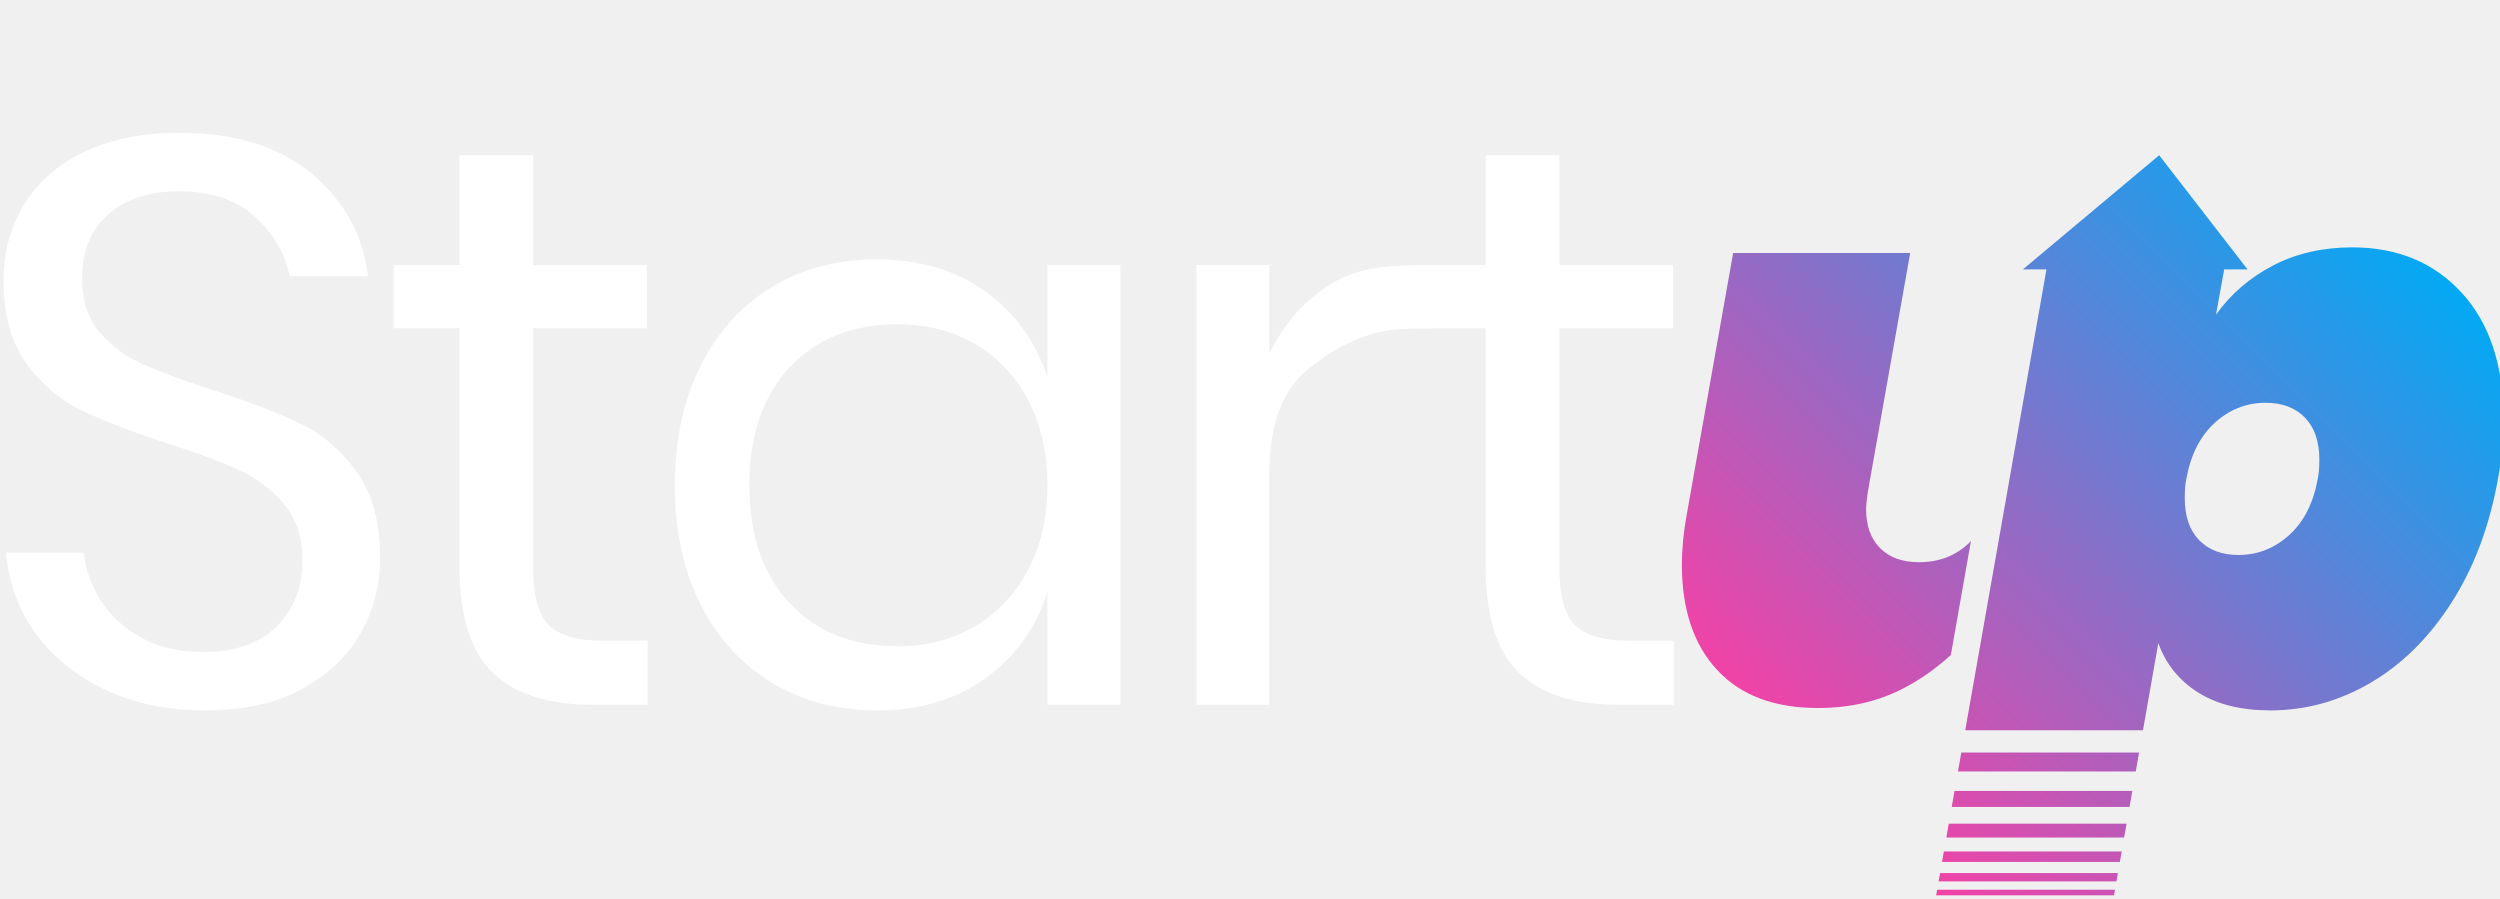
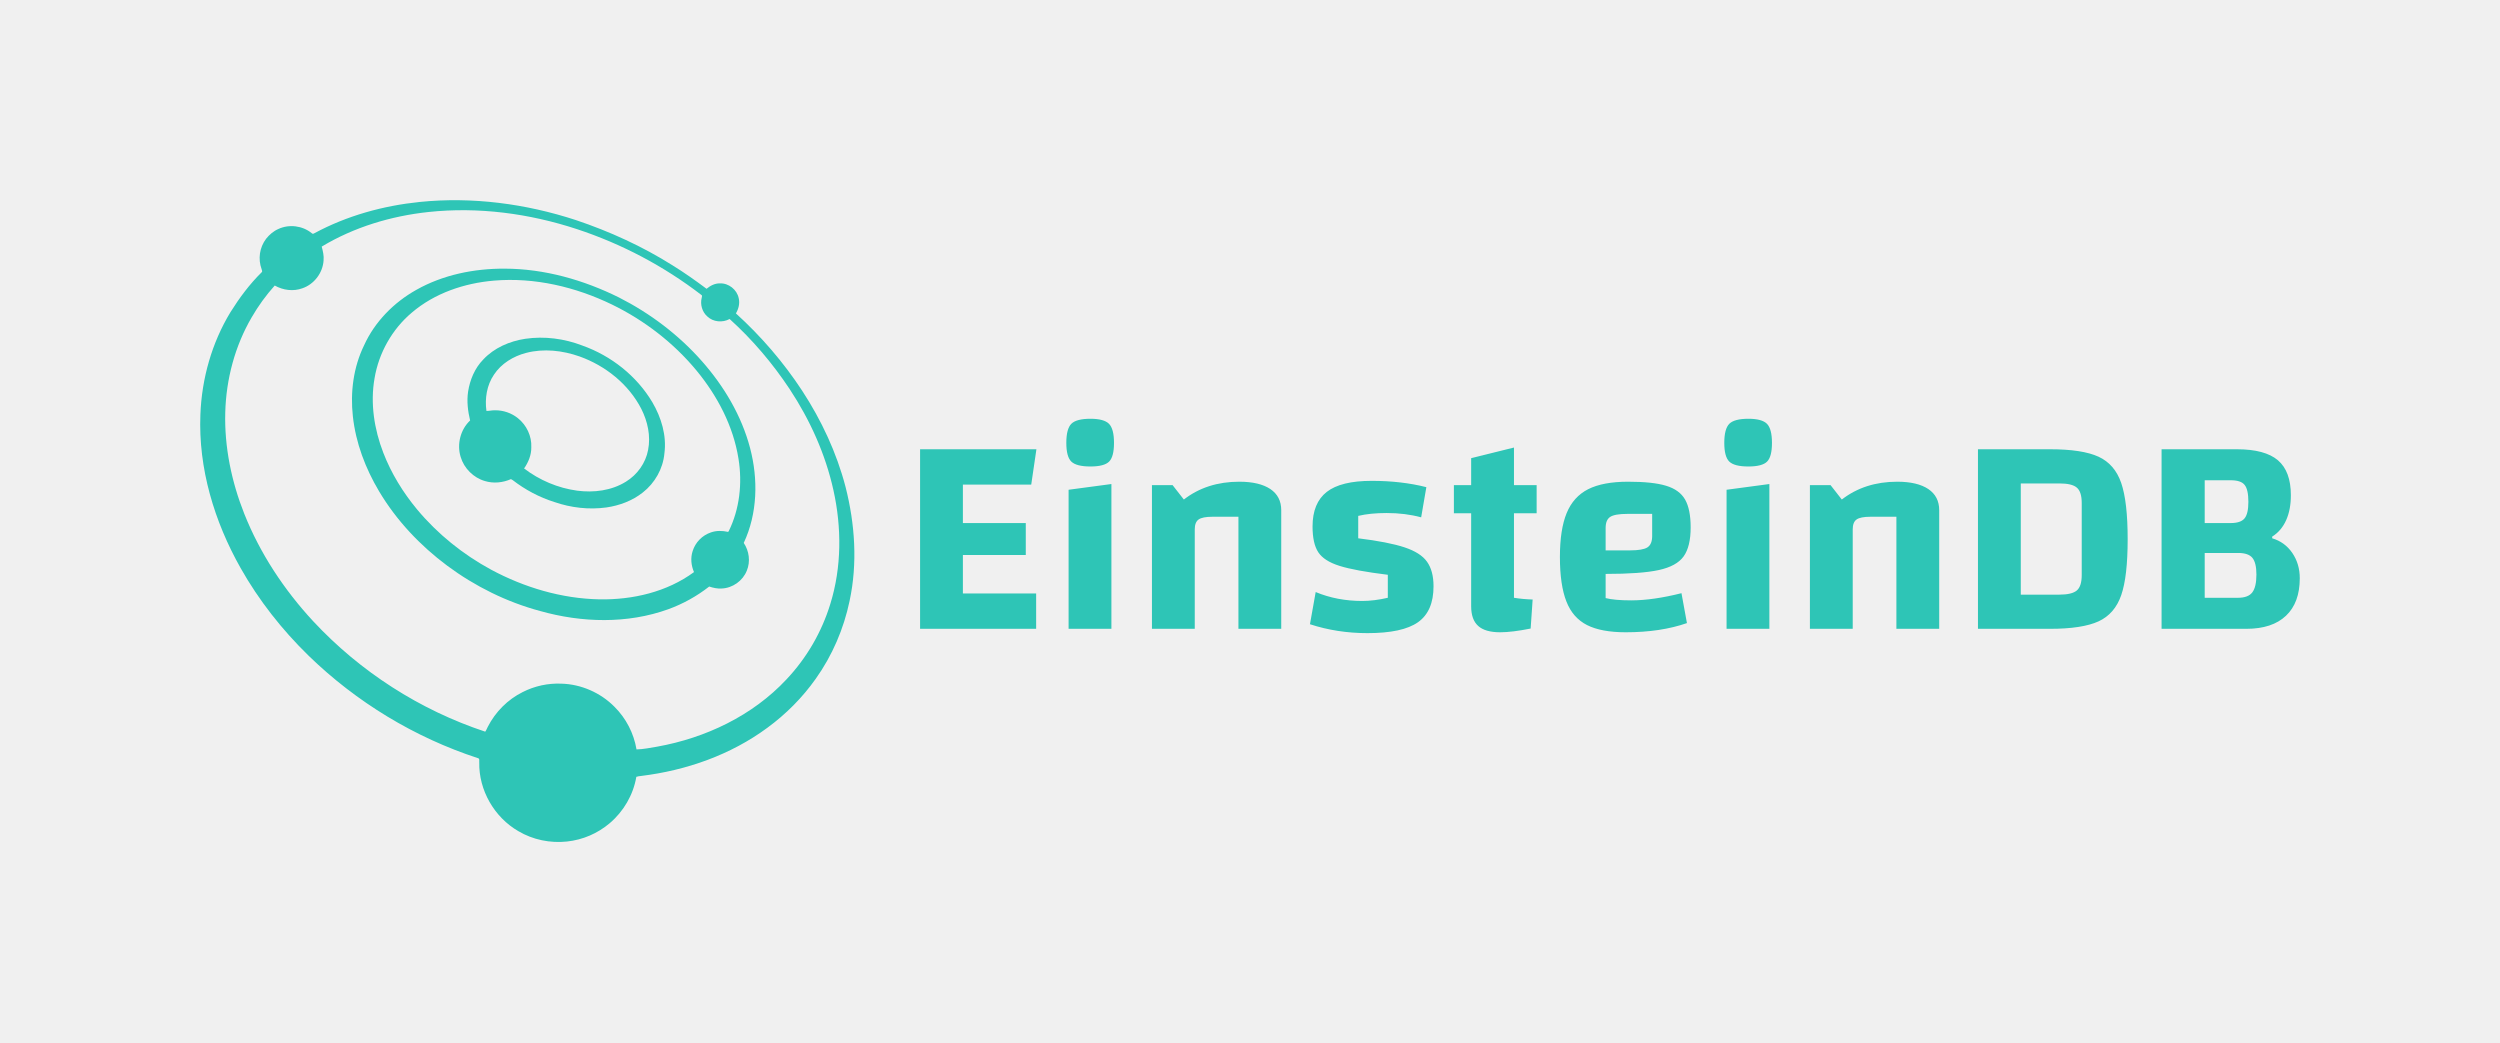
- <svg xmlns="http://www.w3.org/2000/svg" version="1.1" id="Layer_1" x="0px" y="0px" width="489.143px" height="175.715px" viewBox="0 0 489.143 175.715" enable-background="new 0 0 489.143 175.715" xml:space="preserve">
-   <g>
-     <path fill="#FFFFFF" d="M70.613,123.792c-2.508,4.494-6.324,8.15-11.444,10.971c-5.121,2.82-11.442,4.232-18.965,4.232   c-7.315,0-13.818-1.332-19.514-3.998c-5.696-2.664-10.241-6.32-13.638-10.971c-3.395-4.648-5.355-9.953-5.876-15.91h15.205   c0.313,3.135,1.382,6.191,3.212,9.17c1.826,2.979,4.441,5.434,7.838,7.367c3.393,1.934,7.496,2.898,12.302,2.898   c6.27,0,11.075-1.668,14.42-5.014c3.342-3.344,5.015-7.627,5.015-12.854c0-4.492-1.176-8.15-3.527-10.973   c-2.351-2.82-5.251-5.039-8.699-6.66c-3.448-1.619-8.151-3.371-14.105-5.252c-7.001-2.297-12.618-4.467-16.851-6.504   c-4.233-2.038-7.836-5.094-10.814-9.169c-2.979-4.075-4.469-9.457-4.469-16.145c0-5.745,1.386-10.816,4.154-15.203   c2.768-4.39,6.741-7.785,11.914-10.189c5.172-2.402,11.259-3.605,18.26-3.605c10.866,0,19.488,2.641,25.862,7.916   c6.374,5.278,10.083,11.991,11.129,20.142h-15.36c-0.837-4.389-3.085-8.253-6.739-11.599c-3.661-3.343-8.623-5.015-14.892-5.015   c-5.747,0-10.345,1.489-13.793,4.467c-3.449,2.979-5.173,7.185-5.173,12.617c0,4.286,1.123,7.758,3.37,10.423   c2.247,2.665,5.041,4.757,8.387,6.27c3.342,1.517,7.938,3.213,13.792,5.095c7.105,2.299,12.824,4.495,17.163,6.583   c4.335,2.092,8.017,5.251,11.048,9.483c3.032,4.232,4.547,9.852,4.547,16.85C74.374,114.44,73.12,119.299,70.613,123.792z" />
-     <path fill="#FFFFFF" d="M126.725,125.358v12.539h-10.66c-8.778,0-15.336-2.088-19.671-6.27c-4.336-4.178-6.503-11.18-6.503-21.002   V64.229H77.038V51.846h12.854V30.373h14.417v21.474h22.259v12.383h-22.259v46.709c0,5.539,1.021,9.326,3.057,11.363   c2.037,2.037,5.566,3.057,10.579,3.057H126.725z" />
-     <path fill="#FFFFFF" d="M192.786,57.019c5.8,4.181,9.85,9.772,12.148,16.77V51.846h14.265v86.051h-14.265v-21.943   c-2.298,7.002-6.348,12.594-12.148,16.771c-5.799,4.182-12.879,6.27-21.238,6.27c-7.628,0-14.418-1.775-20.375-5.328   s-10.634-8.646-14.029-15.283c-3.395-6.635-5.094-14.445-5.094-23.434c0-8.985,1.699-16.822,5.094-23.511   c3.395-6.686,8.072-11.807,14.029-15.361c5.957-3.551,12.747-5.33,20.375-5.33C179.907,50.749,186.987,52.84,192.786,57.019z    M154.543,71.83c-5.278,5.591-7.915,13.299-7.915,23.12c0,9.824,2.636,17.531,7.915,23.119c5.274,5.592,12.303,8.387,21.083,8.387   c5.643,0,10.681-1.305,15.124-3.918c4.439-2.611,7.917-6.295,10.423-11.051c2.507-4.754,3.761-10.268,3.761-16.537   s-1.254-11.807-3.761-16.614c-2.506-4.806-5.984-8.489-10.423-11.05c-4.443-2.56-9.481-3.841-15.124-3.841   C166.845,63.444,159.817,66.242,154.543,71.83z" />
-     <path fill="#FFFFFF" d="M260.736,55.373c5.432-3.292,11.912-3.526,19.435-3.526v12.383l-4.388,0.081   c-8.049,0-14.631,3.708-19.75,7.834c-5.121,4.129-7.679,10.947-7.679,20.454v45.299h-14.265V51.846h14.265v17.398   C251.174,63.288,255.302,58.664,260.736,55.373z" />
-     <path fill="#FFFFFF" d="M327.506,125.358v12.539h-10.658c-8.779,0-15.336-2.088-19.673-6.27c-4.337-4.178-6.503-11.18-6.503-21.002   V64.229h-12.854V51.846h12.854V30.373h14.42v21.474h22.256v12.383h-22.256v46.709c0,5.539,1.018,9.326,3.057,11.363   c2.037,2.037,5.564,3.057,10.579,3.057H327.506z" />
-     <path fill="none" stroke="#231F20" stroke-miterlimit="10" d="M422.613,1.086" />
-     <path fill="none" stroke="#231F20" stroke-miterlimit="10" d="M398.302,149.483" />
-     <linearGradient id="SVGID_1_" gradientUnits="userSpaceOnUse" x1="347.858" y1="146.127" x2="459.196" y2="34.79">
-       <stop offset="0" style="stop-color:#F441A5" />
-       <stop offset="1" style="stop-color:#03A9F4" />
-     </linearGradient>
-     <path fill="url(#SVGID_1_)" d="M381.697,128.151c-2.728,2.506-5.755,4.678-9.133,6.453c-4.962,2.615-10.579,3.922-16.848,3.922   c-8.57,0-15.152-2.482-19.75-7.447c-4.599-4.961-6.896-11.834-6.896-20.611c0-3.029,0.312-6.27,0.941-9.717l9.091-51.255h34.64   l-8.308,46.867c-0.211,1.463-0.315,2.561-0.315,3.291c0,3.24,0.915,5.775,2.743,7.602c1.828,1.828,4.362,2.744,7.603,2.744   c3.864,0,7.104-1.229,9.719-3.684c0.166-0.156,0.296-0.346,0.456-0.51L381.697,128.151z M380.812,163.872h34.789l0.479-2.721   h-34.786L380.812,163.872z M381.869,157.885h34.785l0.551-3.129H382.42L381.869,157.885z M383.092,150.946h34.782l0.653-3.713   h-34.781L383.092,150.946z M379.972,168.641h34.792l0.358-2.049h-34.789L379.972,168.641z M378.823,175.172h34.793l0.191-1.09   h-34.793L378.823,175.172z M379.301,172.45h34.794l0.286-1.633h-34.79L379.301,172.45z M489.845,82.098   c0,3.972-0.368,7.836-1.098,11.598c-1.673,9.303-4.702,17.373-9.093,24.217c-4.388,6.846-9.664,12.068-15.829,15.674   s-12.696,5.408-19.593,5.408c-5.748,0-10.477-1.176-14.185-3.527c-3.712-2.35-6.296-5.564-7.759-9.639l-2.998,17.051h-34.778   l15.892-90.166h-4.621l26.676-22.341l17.292,22.341h-4.569l-1.608,8.85c2.926-4.075,6.662-7.289,11.208-9.64   c4.545-2.35,9.69-3.526,15.438-3.526c8.882,0,16.038,2.978,21.475,8.935C487.126,63.288,489.845,71.544,489.845,82.098z    M453.797,89.934c0-3.551-0.942-6.294-2.824-8.229c-1.879-1.933-4.442-2.899-7.679-2.899c-3.763,0-7.082,1.307-9.953,3.918   c-2.875,2.614-4.729,6.27-5.566,10.972c-0.208,0.941-0.313,2.195-0.313,3.762c0,3.555,0.942,6.297,2.821,8.23   c1.882,1.934,4.441,2.898,7.681,2.898c3.762,0,7.078-1.305,9.952-3.918c2.874-2.611,4.728-6.27,5.565-10.973   C453.689,92.756,453.797,91.502,453.797,89.934z M378.534,176.803h34.794l0.096-0.543H378.63L378.534,176.803z" />
+ <svg xmlns="http://www.w3.org/2000/svg" id="SvgjsSvg302232" width="4096" height="1707.513" version="1.1">
+   <defs id="SvgjsDefs302233" />
+   <g id="SvgjsG302234" transform="translate(328, 328) scale(34.4)" opacity="1">
+     <defs id="SvgjsDefs76785" />
+     <g id="SvgjsG76786" transform="scale(0.2164502)" opacity="1">
+       <g id="SvgjsG76787" class="text" transform="translate(309.1233, 94.31502) scale(1)" light-content="false" fill="#2ec5b6">
+         <path d="M-141.3 -7.78L-141.3 -16.25L-127.46 -16.25L-127.46 -23.27L-141.3 -23.27L-141.3 -31.74L-126.26 -31.74L-125.12 -39.51L-150.72 -39.51L-150.72 0L-125.18 0L-125.18 -7.78Z M-118.54 0ZM-108.62 -31.86L-118.04 -30.6L-118.04 0L-108.62 0ZM-117.44 -36.8C-116.7 -36.08 -115.3 -35.72 -113.23 -35.72C-111.21 -35.72 -109.84 -36.08 -109.12 -36.8C-108.41 -37.51 -108.05 -38.88 -108.05 -40.91C-108.05 -42.97 -108.42 -44.37 -109.15 -45.11C-109.89 -45.85 -111.25 -46.22 -113.23 -46.22C-115.3 -46.22 -116.7 -45.85 -117.44 -45.11C-118.17 -44.37 -118.54 -42.97 -118.54 -40.91C-118.54 -38.88 -118.17 -37.51 -117.44 -36.8Z M-99.7 -31.61L-99.7 0L-90.28 0L-90.28 -21.88C-90.28 -22.93 -90 -23.66 -89.43 -24.06C-88.86 -24.46 -87.84 -24.66 -86.36 -24.66L-80.67 -24.66L-80.67 0L-71.25 0L-71.25 -26.11C-71.25 -28.13 -72.05 -29.68 -73.65 -30.76C-75.26 -31.83 -77.53 -32.37 -80.48 -32.37C-85.25 -32.37 -89.31 -31.06 -92.68 -28.45L-95.15 -31.61Z M-61.23 -30.13C-63.32 -28.5 -64.36 -25.96 -64.36 -22.51C-64.36 -20.02 -63.94 -18.13 -63.1 -16.85C-62.25 -15.56 -60.69 -14.56 -58.42 -13.85C-56.14 -13.13 -52.6 -12.48 -47.8 -11.89L-47.8 -6.83C-49.82 -6.36 -51.7 -6.13 -53.42 -6.13C-57.13 -6.13 -60.55 -6.79 -63.67 -8.09L-64.93 -1.01C-60.93 0.3 -56.71 0.95 -52.29 0.95C-47.14 0.95 -43.43 0.15 -41.16 -1.45C-38.88 -3.06 -37.74 -5.69 -37.74 -9.36C-37.74 -11.63 -38.22 -13.43 -39.17 -14.76C-40.11 -16.09 -41.76 -17.14 -44.1 -17.92C-46.44 -18.7 -49.84 -19.37 -54.31 -19.92L-54.31 -24.85C-52.54 -25.27 -50.45 -25.48 -48.05 -25.48C-45.31 -25.48 -42.78 -25.16 -40.46 -24.53L-39.32 -31.17C-42.99 -32.1 -47 -32.56 -51.34 -32.56C-55.85 -32.56 -59.15 -31.75 -61.23 -30.13Z M-20.04 -25.42L-15.05 -25.42L-15.05 -31.61L-20.04 -31.61L-20.04 -39.89L-29.46 -37.55L-29.46 -31.61L-33.26 -31.61L-33.26 -25.42L-29.46 -25.42L-29.46 -4.99C-29.46 -3.01 -28.95 -1.56 -27.91 -0.63C-26.88 0.3 -25.27 0.76 -23.08 0.76C-21.31 0.76 -19.07 0.48 -16.37 -0.06L-15.93 -6.45C-17.37 -6.49 -18.74 -6.62 -20.04 -6.83Z M16.82 -7.84C12.64 -6.79 8.96 -6.26 5.75 -6.26C3.31 -6.26 1.43 -6.43 0.13 -6.76L0.13 -12.08C5.31 -12.08 9.21 -12.36 11.82 -12.93C14.44 -13.5 16.26 -14.5 17.29 -15.93C18.32 -17.37 18.84 -19.49 18.84 -22.32C18.84 -24.97 18.43 -27.02 17.61 -28.45C16.79 -29.88 15.39 -30.89 13.43 -31.48C11.47 -32.08 8.68 -32.37 5.06 -32.37C1.39 -32.37 -1.53 -31.82 -3.7 -30.73C-5.87 -29.63 -7.45 -27.88 -8.44 -25.48C-9.43 -23.08 -9.93 -19.85 -9.93 -15.81C-9.93 -11.68 -9.45 -8.41 -8.5 -6.01C-7.56 -3.6 -6.04 -1.88 -3.95 -0.82C-1.87 0.23 0.97 0.76 4.55 0.76C9.69 0.76 14.18 0.08 18.02 -1.26ZM1.14 -24.63C1.81 -25.07 3.08 -25.29 4.93 -25.29L10.37 -25.29L10.37 -20.42C10.37 -19.2 10.02 -18.37 9.33 -17.92C8.63 -17.48 7.35 -17.26 5.5 -17.26L0.13 -17.26L0.13 -22.19C0.13 -23.37 0.46 -24.18 1.14 -24.63Z M26.24 0ZM36.16 -31.86L26.74 -30.6L26.74 0L36.16 0ZM27.34 -36.8C28.08 -36.08 29.48 -35.72 31.55 -35.72C33.57 -35.72 34.94 -36.08 35.66 -36.8C36.37 -37.51 36.73 -38.88 36.73 -40.91C36.73 -42.97 36.36 -44.37 35.63 -45.11C34.89 -45.85 33.53 -46.22 31.55 -46.22C29.48 -46.22 28.08 -45.85 27.34 -45.11C26.61 -44.37 26.24 -42.97 26.24 -40.91C26.24 -38.88 26.61 -37.51 27.34 -36.8Z M45.08 -31.61L45.08 0L54.5 0L54.5 -21.88C54.5 -22.93 54.78 -23.66 55.35 -24.06C55.92 -24.46 56.94 -24.66 58.42 -24.66L64.11 -24.66L64.11 0L73.53 0L73.53 -26.11C73.53 -28.13 72.73 -29.68 71.13 -30.76C69.52 -31.83 67.25 -32.37 64.3 -32.37C59.53 -32.37 55.47 -31.06 52.1 -28.45L49.63 -31.61Z M97.93 -39.51L82.06 -39.51L82.06 0L97.93 0C102.65 0 106.2 -0.55 108.59 -1.64C110.97 -2.74 112.63 -4.66 113.58 -7.4C114.53 -10.14 115 -14.25 115 -19.73C115 -25.2 114.53 -29.32 113.58 -32.09C112.63 -34.85 110.97 -36.77 108.59 -37.87C106.2 -38.97 102.65 -39.51 97.93 -39.51ZM91.48 -7.52L91.48 -31.99L99.96 -31.99C101.81 -31.99 103.1 -31.69 103.81 -31.07C104.53 -30.46 104.89 -29.34 104.89 -27.69L104.89 -11.82C104.89 -10.18 104.53 -9.05 103.81 -8.44C103.1 -7.83 101.81 -7.52 99.96 -7.52Z M151.23 -16.69C150.13 -18.29 148.66 -19.37 146.8 -19.92L146.8 -20.29C148.15 -21.14 149.17 -22.34 149.87 -23.9C150.57 -25.46 150.91 -27.29 150.91 -29.4C150.91 -32.9 149.96 -35.46 148.07 -37.08C146.17 -38.7 143.16 -39.51 139.03 -39.51L122.46 -39.51L122.46 0L141.11 0C144.91 0 147.82 -0.96 149.84 -2.88C151.86 -4.79 152.87 -7.54 152.87 -11.13C152.87 -13.23 152.32 -15.09 151.23 -16.69ZM140.73 -31.67C141.28 -31 141.56 -29.76 141.56 -27.94C141.56 -26.17 141.27 -24.95 140.7 -24.28C140.13 -23.6 139.11 -23.27 137.64 -23.27L131.95 -23.27L131.95 -32.69L137.7 -32.69C139.17 -32.69 140.19 -32.35 140.73 -31.67ZM142.41 -8C141.8 -7.22 140.76 -6.83 139.28 -6.83L131.95 -6.83L131.95 -16.69L139.34 -16.69C140.82 -16.69 141.85 -16.33 142.44 -15.62C143.03 -14.9 143.33 -13.68 143.33 -11.95C143.33 -10.09 143.02 -8.78 142.41 -8Z" />
+       </g>
+       <g id="SvgjsG76788" class="R4u0xVvJv" transform="translate(-0.001175257, -2.725613) scale(1.439463)" light-content="false" non-strokable="false" fill="#2ec5b6">
+         <path d="M33.561 2.162c8.041-.817 16.216.265 23.88 2.775 5.161 1.735 10.153 4.009 14.764 6.914 1.793 1.105 3.512 2.326 5.2 3.585.57-.477 1.27-.839 2.029-.827 1.339-.061 2.622.953 2.886 2.264.193.8-.018 1.63-.428 2.325 3.847 3.495 7.271 7.463 10.122 11.811 2.956 4.523 5.274 9.484 6.64 14.721 1.445 5.672 1.848 11.675.614 17.427-.892 4.256-2.643 8.338-5.167 11.885-2.032 2.879-4.55 5.408-7.391 7.492-5.611 4.148-12.399 6.527-19.294 7.369a3.647 3.647 0 0 0-.746.135c-.46 2.746-1.95 5.299-4.073 7.092a12.054 12.054 0 0 1-6.526 2.799c-2.562.279-5.216-.268-7.434-1.584-3.668-2.113-6.064-6.262-5.977-10.502-.037-.217.106-.592-.193-.656-9.672-3.152-18.593-8.568-25.887-15.656-4.064-3.963-7.617-8.467-10.405-13.414C2.16 51.008-.303 42.869.031 34.657c.206-5.491 1.743-10.952 4.603-15.656 1.368-2.185 2.917-4.27 4.757-6.083.165-.125.03-.33-.003-.483a4.909 4.909 0 0 1 .688-4.646c.503-.633 1.136-1.176 1.884-1.498 1.632-.759 3.679-.507 5.074.633.116.146.29.113.426.018 4.966-2.678 10.504-4.206 16.101-4.78zm1.341 1.536c-5.725.614-11.378 2.309-16.326 5.289.182.688.356 1.395.285 2.114-.115 1.894-1.436 3.641-3.232 4.255-1.387.514-2.961.306-4.233-.418a29.067 29.067 0 0 0-3.523 4.858c-2.565 4.393-3.906 9.455-4.04 14.53-.147 5.301.958 10.593 2.909 15.51 2.418 6.077 6.087 11.62 10.525 16.411 7.17 7.707 16.308 13.582 26.304 16.889.171-.223.266-.49.392-.738 1.157-2.281 3.053-4.186 5.348-5.322a11.929 11.929 0 0 1 5.901-1.279c3.023.08 5.987 1.383 8.113 3.531a12.017 12.017 0 0 1 3.373 6.52c1.062-.018 2.11-.252 3.156-.42 7.407-1.33 14.584-4.732 19.761-10.277a29.336 29.336 0 0 0 6.716-11.562c1.736-5.609 1.737-11.659.469-17.363-1.219-5.523-3.588-10.754-6.697-15.465-2.603-3.923-5.678-7.55-9.172-10.707-1.07.593-2.518.47-3.412-.39-.786-.693-1.115-1.834-.856-2.845.011-.144.126-.352-.049-.441a64.206 64.206 0 0 0-19.045-10.07c-7.273-2.388-15.038-3.425-22.667-2.61z" />
+         <path d="M33.041 15.598c4.092-2.309 8.841-3.263 13.509-3.24 6.08.014 12.062 1.722 17.482 4.413 4.758 2.419 9.094 5.695 12.633 9.696 3.391 3.83 6.09 8.354 7.397 13.326 1.247 4.756 1.141 9.989-.973 14.491.831 1.23 1.046 2.865.468 4.244-.613 1.555-2.185 2.668-3.855 2.725-.646.045-1.283-.104-1.894-.301a22.812 22.812 0 0 1-6.244 3.465c-6.267 2.266-13.229 2.07-19.588.279-5.12-1.373-9.949-3.766-14.202-6.92-4.146-3.086-7.768-6.921-10.42-11.368-2.087-3.501-3.573-7.404-4.015-11.471-.408-3.67.076-7.491 1.7-10.829 1.635-3.621 4.554-6.581 8.002-8.51zm11.867-1.411c-4.534.385-9.079 1.916-12.57 4.902-3.002 2.529-5.038 6.154-5.684 10.021-.675 3.824-.051 7.789 1.335 11.387 1.215 3.146 3.002 6.057 5.152 8.649 3.136 3.771 7.028 6.898 11.34 9.232 5.077 2.725 10.764 4.418 16.544 4.531 5.075.09 10.326-1.121 14.461-4.168-.439-1.002-.553-2.154-.211-3.201a4.405 4.405 0 0 1 2.795-2.862c.833-.295 1.74-.277 2.596-.086l.104-.055c1.699-3.417 2.122-7.378 1.516-11.123-.79-4.99-3.221-9.604-6.412-13.476-3.511-4.248-7.977-7.683-12.928-10.095-5.574-2.699-11.833-4.18-18.038-3.656z" />
+         <path d="M49.689 23.08c2.942-.435 5.983-.026 8.751 1.041 4.397 1.566 8.292 4.642 10.684 8.668 1.365 2.334 2.202 5.09 1.837 7.811-.208 2.333-1.459 4.532-3.297 5.97-1.591 1.265-3.556 1.998-5.554 2.29-2.67.372-5.419.053-7.962-.826-2.308-.72-4.47-1.881-6.384-3.355a16.076 16.076 0 0 0-.26-.149c-1.239.548-2.667.695-3.972.298-1.757-.502-3.201-1.946-3.72-3.696-.593-1.936-.033-4.175 1.448-5.565-.343-1.435-.526-2.926-.309-4.395.28-1.818 1.021-3.604 2.324-4.929 1.668-1.789 4.027-2.799 6.414-3.163zm.14 2.154c-1.949.505-3.799 1.62-4.92 3.325-1.098 1.608-1.418 3.645-1.153 5.55.436.004.865-.111 1.304-.1a5.505 5.505 0 0 1 3.508 1.208c1.326 1.054 2.13 2.751 2.046 4.45.018 1.169-.443 2.289-1.103 3.236 2.356 1.794 5.178 2.996 8.117 3.393 2.534.334 5.243 0 7.444-1.369 1.736-1.06 3.028-2.849 3.398-4.86.421-2.13-.069-4.35-1.034-6.266-1.938-3.776-5.476-6.604-9.442-8.021-2.598-.916-5.473-1.247-8.165-.546z" />
+       </g>
+     </g>
  </g>
</svg>
